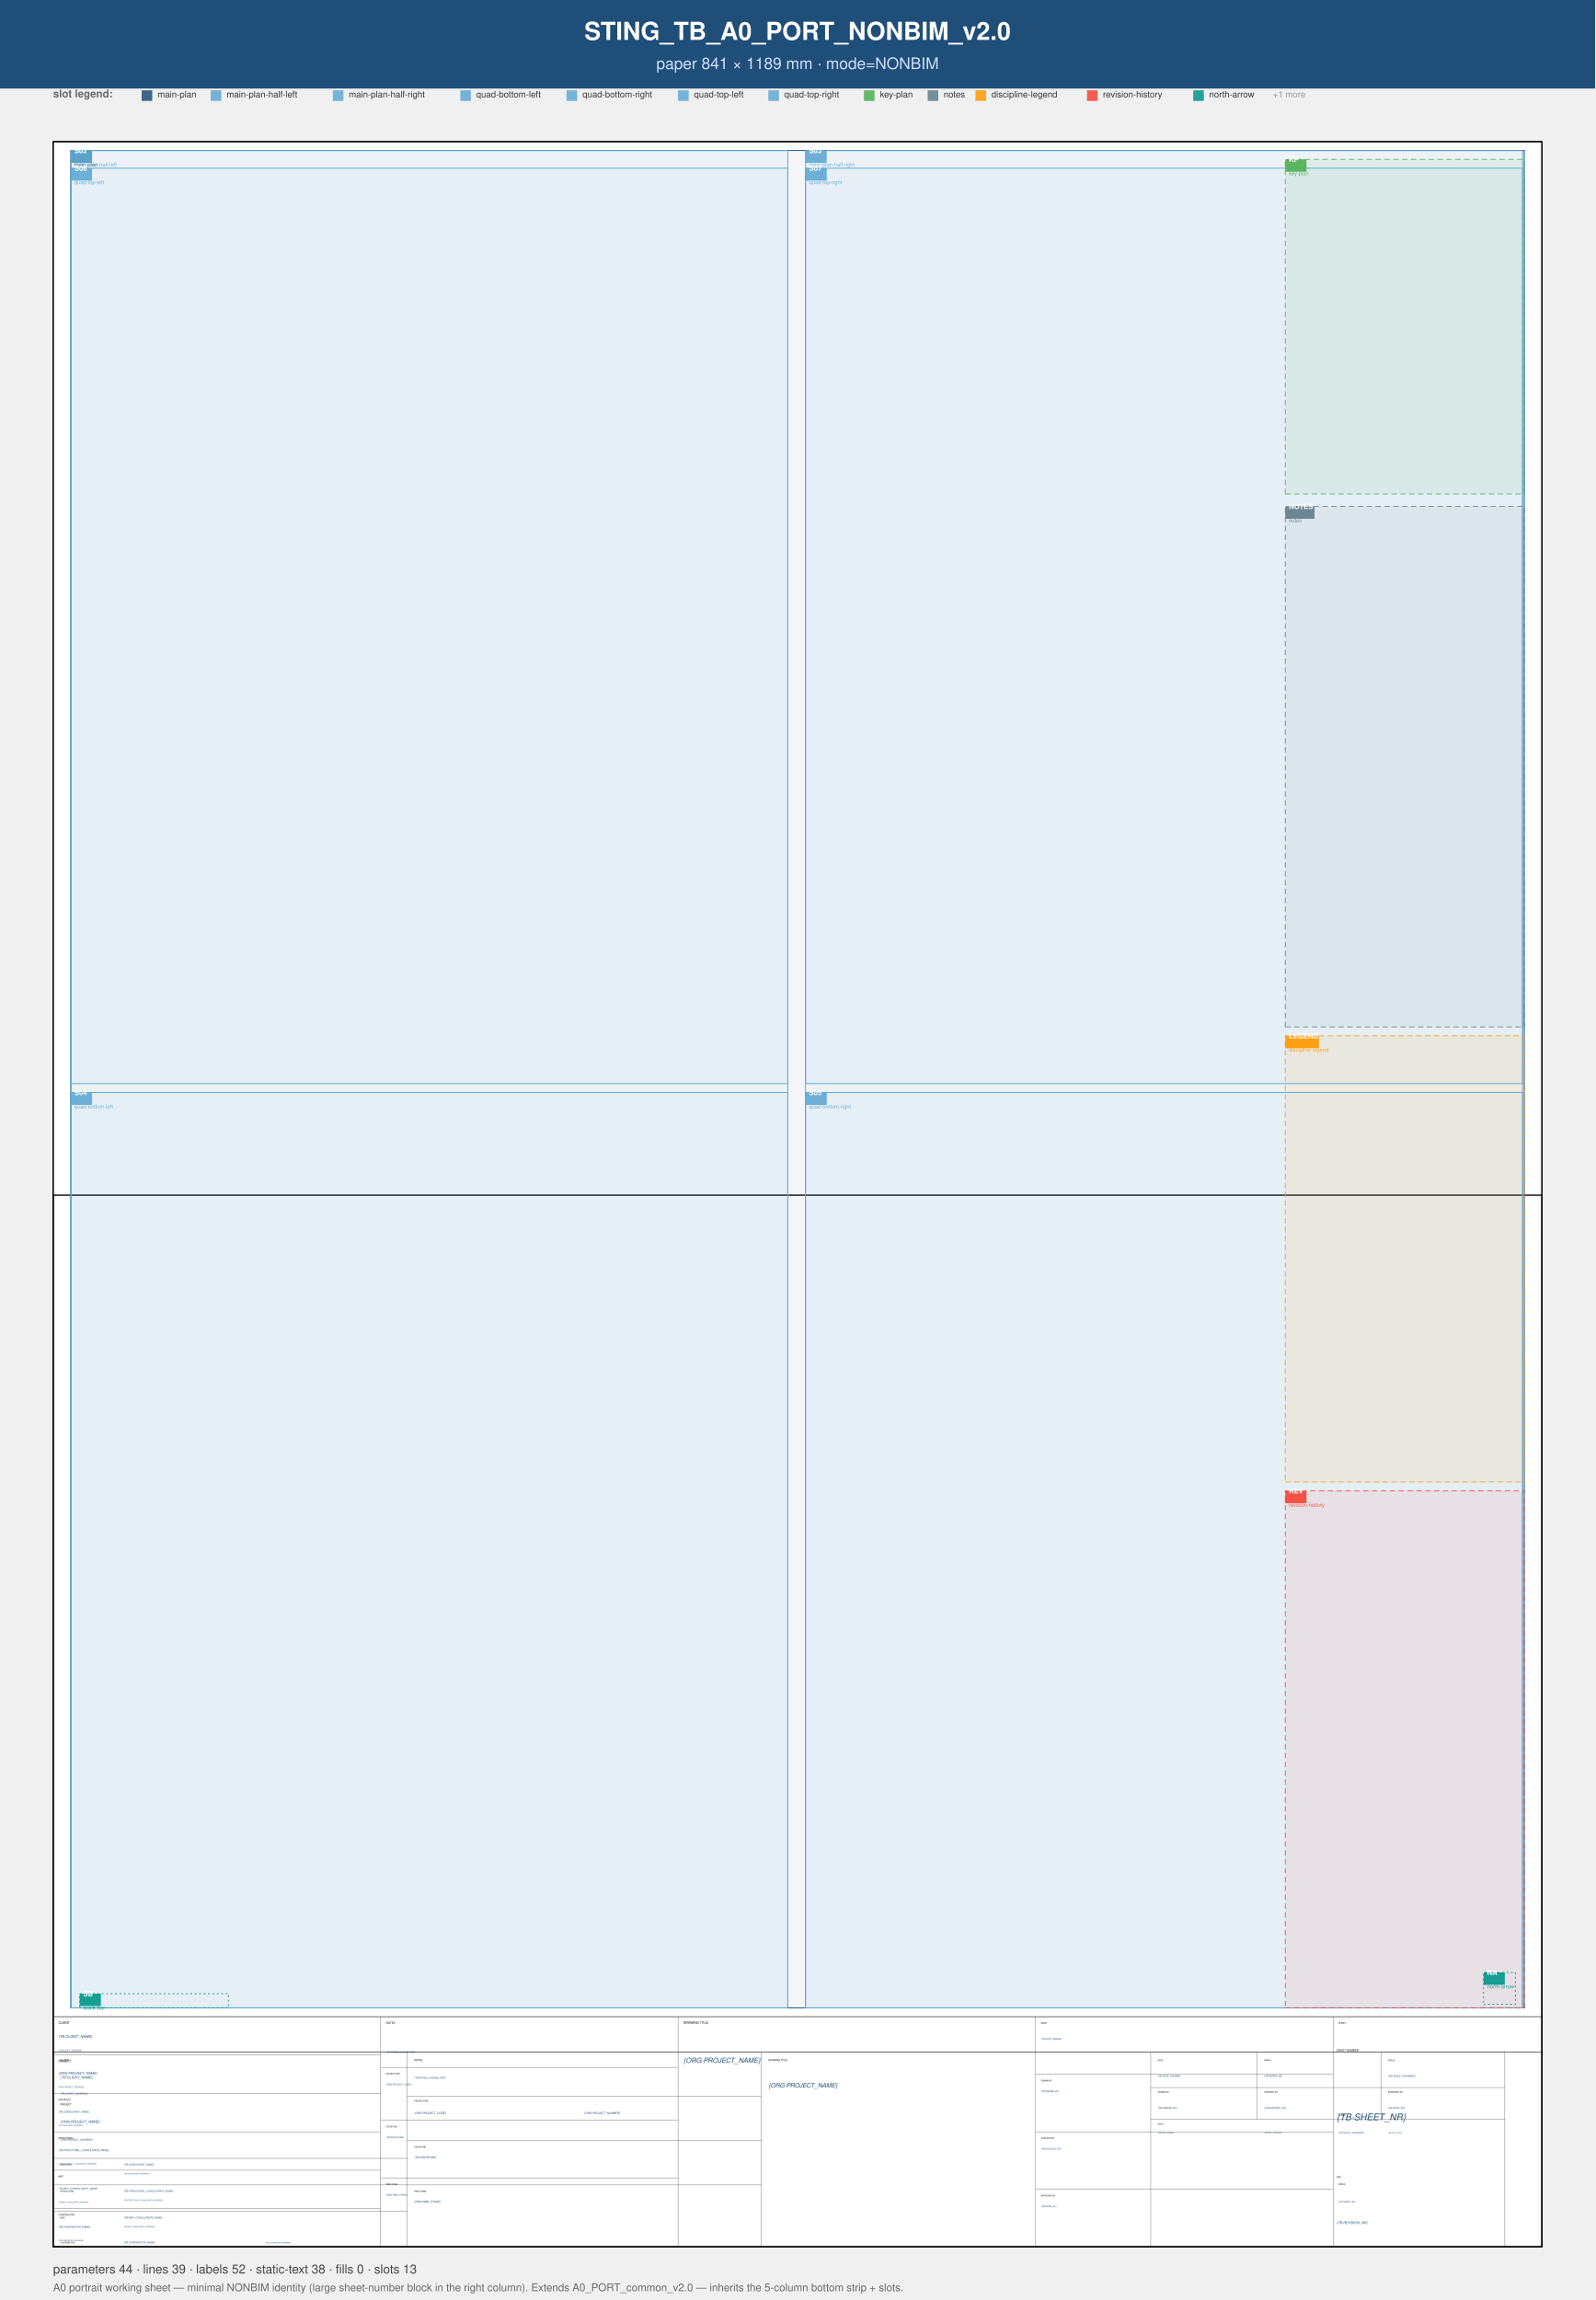
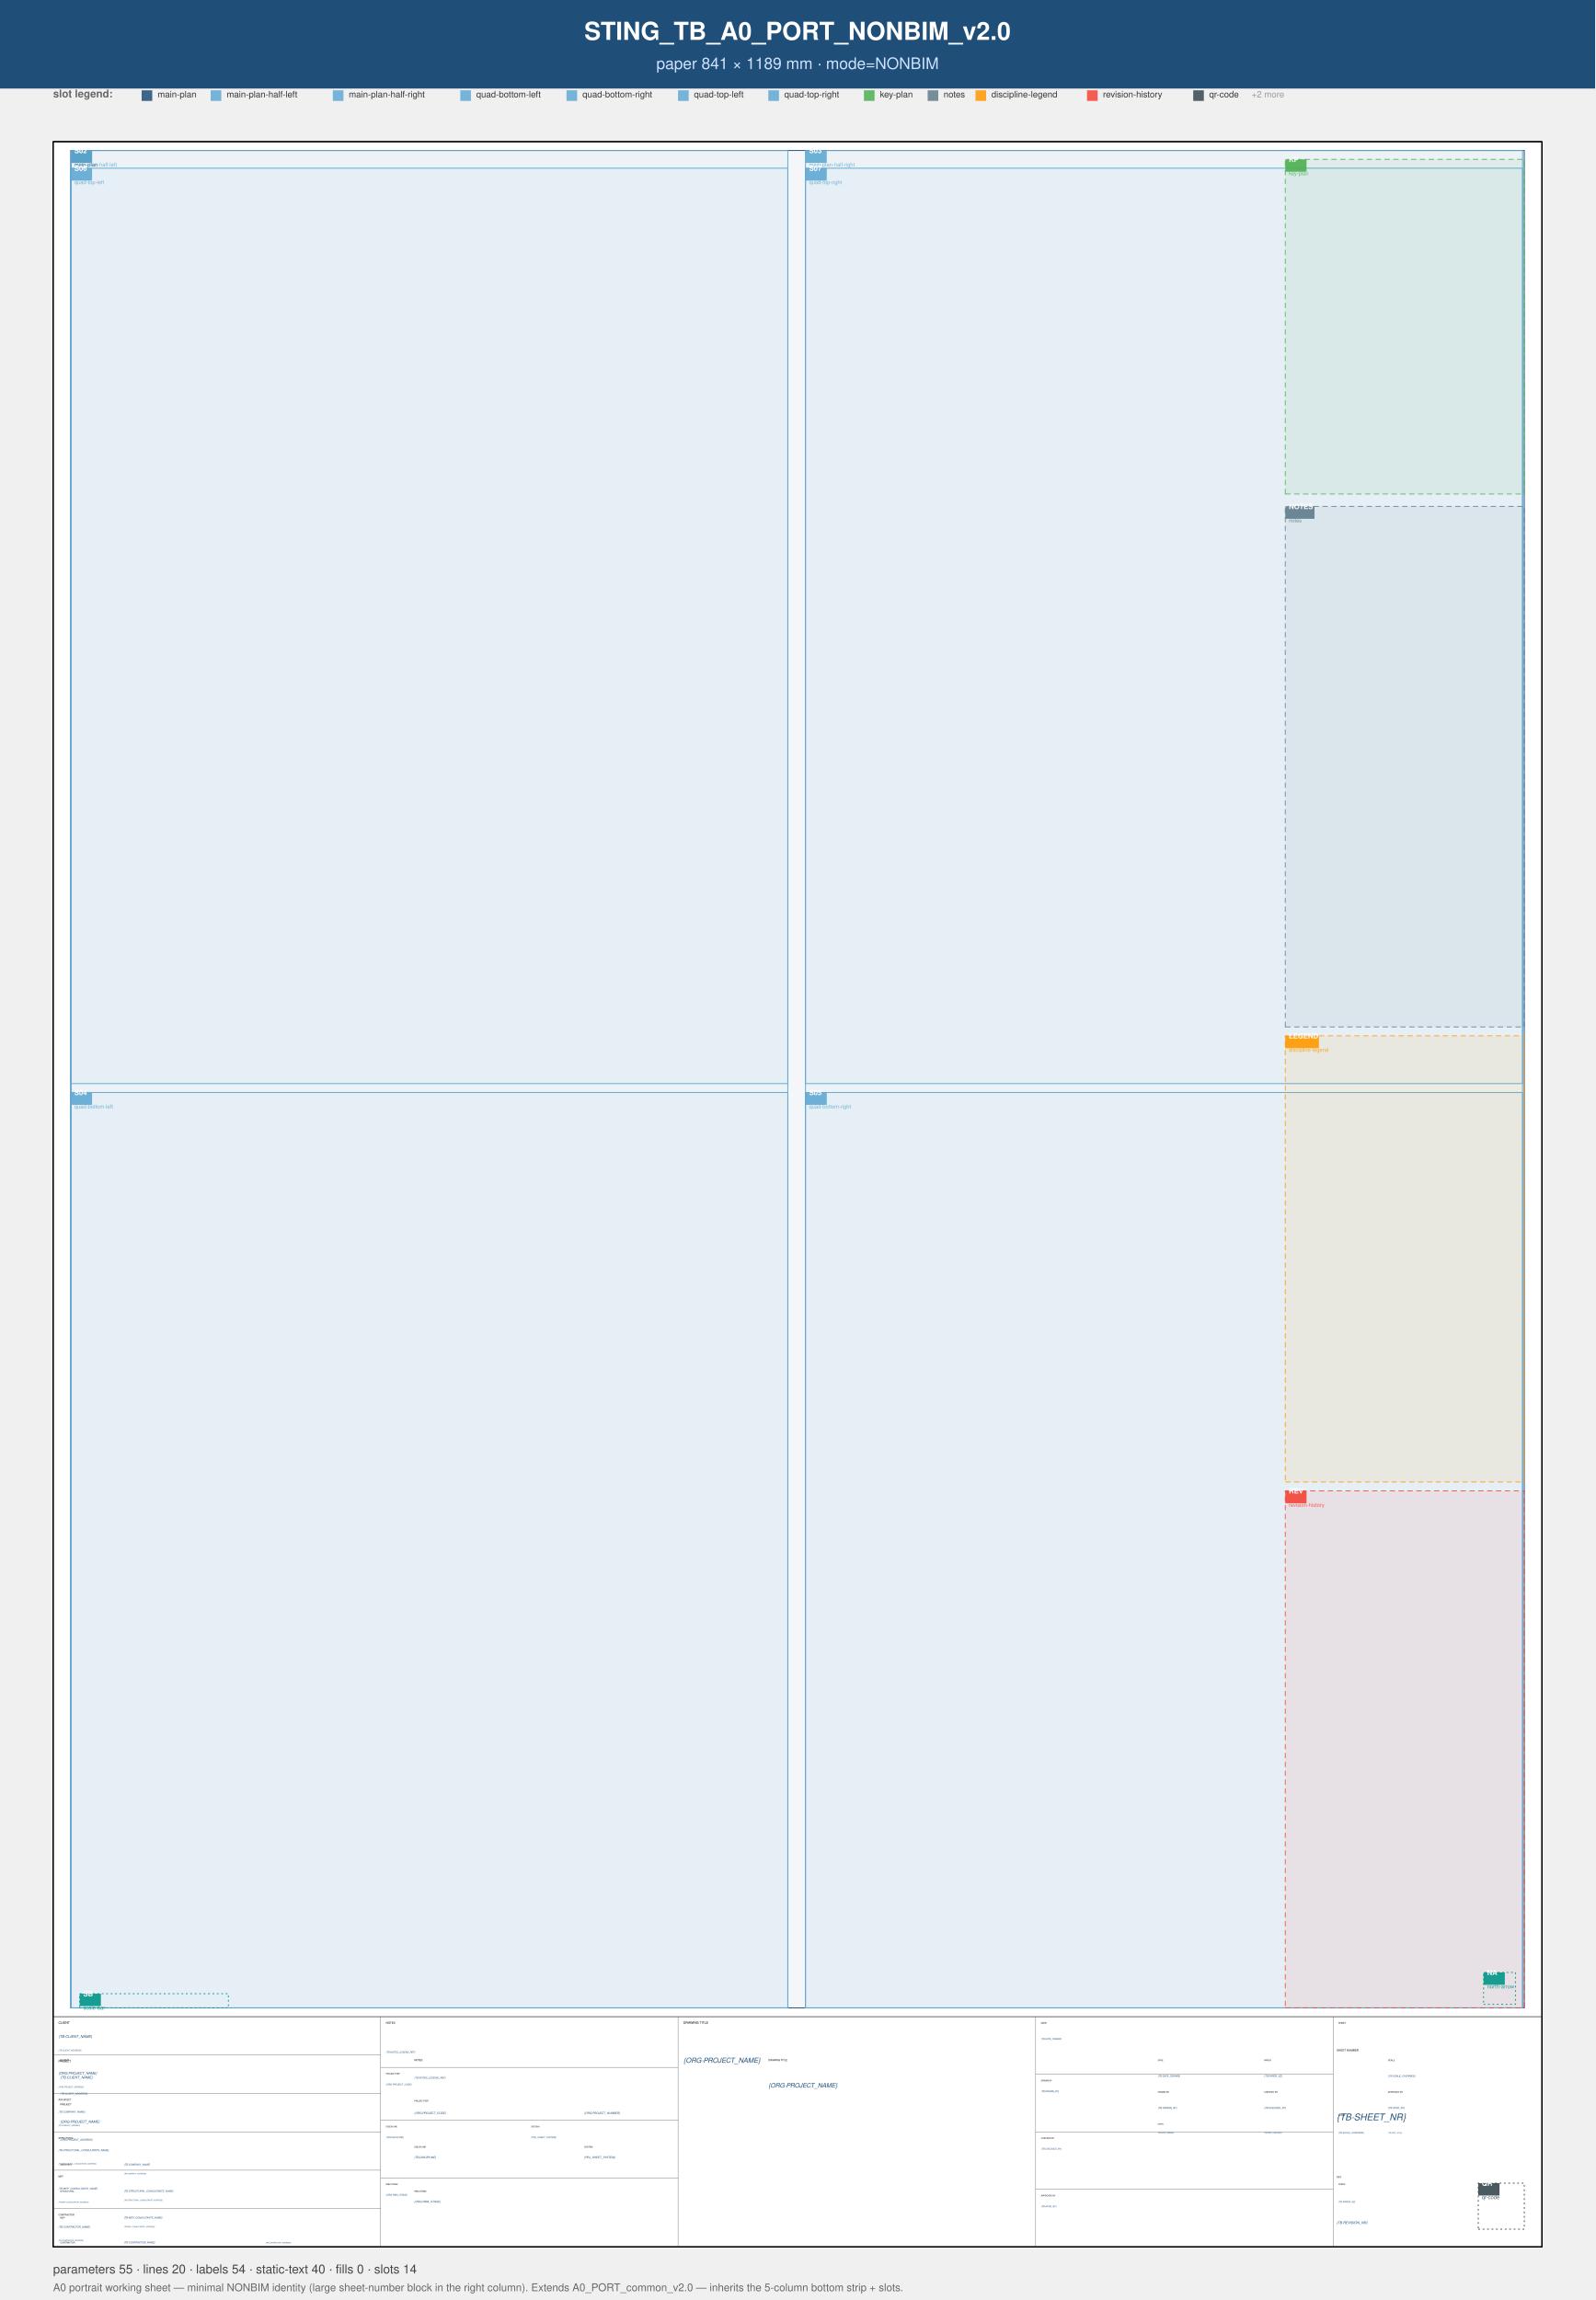
<svg xmlns="http://www.w3.org/2000/svg" viewBox="0 0 901 1299" width="901mm" height="1299mm" style="background:#fafafa;font-family:Helvetica,Arial,sans-serif;">
  <rect x="0" y="0" width="901" height="50" fill="#1F4E79" />
  <text x="450.5" y="22.5" text-anchor="middle" fill="#fff" font-size="14" font-weight="bold">STING_TB_A0_PORT_NONBIM_v2.0</text>
  <text x="450.5" y="39.0" text-anchor="middle" fill="#cfe2ff" font-size="9">paper 841 × 1189 mm   ·   mode=NONBIM</text>
  <g transform="translate(30,1269) scale(1,-1)">
    <rect x="0" y="0" width="841" height="1189" fill="#ffffff" stroke="#1a1a1a" stroke-width="0.6" />
-     <line x1="0" y1="0" x2="841" y2="0" stroke="#000" stroke-width="0.7" />
-     <line x1="841" y1="0" x2="841" y2="594" stroke="#000" stroke-width="0.7" />
-     <line x1="841" y1="594" x2="0" y2="594" stroke="#000" stroke-width="0.7" />
-     <line x1="0" y1="594" x2="0" y2="0" stroke="#000" stroke-width="0.7" />
-     <line x1="0" y1="110" x2="841" y2="110" stroke="#222" stroke-width="0.35" />
-     <line x1="200" y1="0" x2="200" y2="110" stroke="#444" stroke-width="0.18" />
-     <line x1="400" y1="0" x2="400" y2="110" stroke="#444" stroke-width="0.18" />
-     <line x1="620" y1="0" x2="620" y2="110" stroke="#444" stroke-width="0.18" />
-     <line x1="820" y1="0" x2="820" y2="110" stroke="#444" stroke-width="0.18" />
-     <line x1="0" y1="50" x2="200" y2="50" stroke="#444" stroke-width="0.18" />
-     <line x1="0" y1="35" x2="200" y2="35" stroke="#444" stroke-width="0.18" />
-     <line x1="0" y1="20" x2="200" y2="20" stroke="#444" stroke-width="0.18" />
-     <line x1="200" y1="85" x2="400" y2="85" stroke="#444" stroke-width="0.18" />
-     <line x1="200" y1="60" x2="400" y2="60" stroke="#444" stroke-width="0.18" />
-     <line x1="200" y1="35" x2="400" y2="35" stroke="#444" stroke-width="0.18" />
-     <line x1="620" y1="90" x2="820" y2="90" stroke="#444" stroke-width="0.18" />
-     <line x1="620" y1="72" x2="820" y2="72" stroke="#444" stroke-width="0.18" />
-     <line x1="680" y1="72" x2="680" y2="110" stroke="#444" stroke-width="0.18" />
-     <line x1="750" y1="72" x2="750" y2="110" stroke="#444" stroke-width="0.18" />
    <line x1="0" y1="0" x2="841" y2="0" stroke="#000" stroke-width="0.7" />
    <line x1="841" y1="0" x2="841" y2="1189" stroke="#000" stroke-width="0.7" />
    <line x1="841" y1="1189" x2="0" y2="1189" stroke="#000" stroke-width="0.7" />
    <line x1="0" y1="1189" x2="0" y2="0" stroke="#000" stroke-width="0.7" />
    <line x1="0" y1="130" x2="841" y2="130" stroke="#222" stroke-width="0.35" />
    <line x1="185" y1="0" x2="185" y2="130" stroke="#444" stroke-width="0.18" />
    <line x1="353" y1="0" x2="353" y2="130" stroke="#444" stroke-width="0.18" />
    <line x1="555" y1="0" x2="555" y2="130" stroke="#444" stroke-width="0.18" />
    <line x1="723" y1="0" x2="723" y2="130" stroke="#444" stroke-width="0.18" />
    <line x1="0" y1="21.7" x2="185" y2="21.7" stroke="#444" stroke-width="0.18" />
    <line x1="0" y1="43.3" x2="185" y2="43.3" stroke="#444" stroke-width="0.18" />
    <line x1="0" y1="65.0" x2="185" y2="65.0" stroke="#444" stroke-width="0.18" />
    <line x1="0" y1="86.7" x2="185" y2="86.7" stroke="#444" stroke-width="0.18" />
    <line x1="0" y1="108.3" x2="185" y2="108.3" stroke="#444" stroke-width="0.18" />
    <line x1="185" y1="39.0" x2="353" y2="39.0" stroke="#444" stroke-width="0.18" />
    <line x1="185" y1="71.5" x2="353" y2="71.5" stroke="#444" stroke-width="0.18" />
    <line x1="185" y1="101.4" x2="353" y2="101.4" stroke="#444" stroke-width="0.18" />
    <line x1="555" y1="32.5" x2="723" y2="32.5" stroke="#444" stroke-width="0.18" />
    <line x1="555" y1="65.0" x2="723" y2="65.0" stroke="#444" stroke-width="0.18" />
    <line x1="555" y1="97.5" x2="723" y2="97.5" stroke="#444" stroke-width="0.18" />
    <g transform="translate(4,105) scale(1,-1)">
      <text x="0" y="0" font-size="1.4" text-anchor="start" fill="#000">CLIENT</text>
    </g>
    <g transform="translate(4,80) scale(1,-1)">
      <text x="0" y="0" font-size="1.4" text-anchor="start" fill="#000">PROJECT</text>
    </g>
    <g transform="translate(4,46) scale(1,-1)">
      <text x="0" y="0" font-size="1.2" text-anchor="start" fill="#000">ARCHITECT</text>
    </g>
    <g transform="translate(4,31) scale(1,-1)">
      <text x="0" y="0" font-size="1.2" text-anchor="start" fill="#000">STRUCTURAL</text>
    </g>
    <g transform="translate(4,16) scale(1,-1)">
      <text x="0" y="0" font-size="1.2" text-anchor="start" fill="#000">MEP</text>
    </g>
    <g transform="translate(4,2) scale(1,-1)">
      <text x="0" y="0" font-size="1.2" text-anchor="start" fill="#000">CONTRACTOR</text>
    </g>
    <g transform="translate(204,105) scale(1,-1)">
      <text x="0" y="0" font-size="1.4" text-anchor="start" fill="#000">NOTES</text>
    </g>
    <g transform="translate(404,105) scale(1,-1)">
      <text x="0" y="0" font-size="1.4" text-anchor="start" fill="#000">DRAWING TITLE</text>
    </g>
    <g transform="translate(204,82) scale(1,-1)">
      <text x="0" y="0" font-size="1.2" text-anchor="start" fill="#000">PROJECT REF.</text>
    </g>
    <g transform="translate(204,56) scale(1,-1)">
      <text x="0" y="0" font-size="1.2" text-anchor="start" fill="#000">DISCIPLINE</text>
    </g>
    <g transform="translate(204,31) scale(1,-1)">
      <text x="0" y="0" font-size="1.2" text-anchor="start" fill="#000">RIBA STAGE</text>
    </g>
    <g transform="translate(624,105) scale(1,-1)">
      <text x="0" y="0" font-size="1.2" text-anchor="start" fill="#000">DATE</text>
    </g>
    <g transform="translate(684,105) scale(1,-1)">
      <text x="0" y="0" font-size="1.2" text-anchor="start" fill="#000">PAPER</text>
    </g>
    <g transform="translate(754,105) scale(1,-1)">
      <text x="0" y="0" font-size="1.2" text-anchor="start" fill="#000">SCALE</text>
    </g>
    <g transform="translate(624,87) scale(1,-1)">
      <text x="0" y="0" font-size="1.2" text-anchor="start" fill="#000">DRAWN BY</text>
    </g>
    <g transform="translate(684,87) scale(1,-1)">
      <text x="0" y="0" font-size="1.2" text-anchor="start" fill="#000">CHECKED BY</text>
    </g>
    <g transform="translate(754,87) scale(1,-1)">
      <text x="0" y="0" font-size="1.2" text-anchor="start" fill="#000">APPROVED BY</text>
    </g>
    <g transform="translate(624,69) scale(1,-1)">
      <text x="0" y="0" font-size="1.0" text-anchor="start" fill="#000">DATES</text>
    </g>
+     <g transform="translate(300,56) scale(1,-1)">
+       <text x="0" y="0" font-size="1.2" text-anchor="start" fill="#000">SYSTEM</text>
+     </g>
    <g transform="translate(3,126) scale(1,-1)">
      <text x="0" y="0" font-size="1.82" text-anchor="start" fill="#000">CLIENT</text>
    </g>
    <g transform="translate(3,104.3333) scale(1,-1)">
      <text x="0" y="0" font-size="1.56" text-anchor="start" fill="#000">PROJECT</text>
    </g>
    <g transform="translate(3,82.66667) scale(1,-1)">
      <text x="0" y="0" font-size="1.3" text-anchor="start" fill="#000">ARCHITECT</text>
    </g>
    <g transform="translate(3,61.0) scale(1,-1)">
      <text x="0" y="0" font-size="1.3" text-anchor="start" fill="#000">STRUCTURAL</text>
    </g>
    <g transform="translate(3,39.33333) scale(1,-1)">
      <text x="0" y="0" font-size="1.3" text-anchor="start" fill="#000">MEP</text>
    </g>
    <g transform="translate(3,17.66667) scale(1,-1)">
      <text x="0" y="0" font-size="1.3" text-anchor="start" fill="#000">CONTRACTOR</text>
    </g>
    <g transform="translate(188,126) scale(1,-1)">
      <text x="0" y="0" font-size="1.56" text-anchor="start" fill="#000">NOTES</text>
    </g>
    <g transform="translate(188,97.4) scale(1,-1)">
      <text x="0" y="0" font-size="1.17" text-anchor="start" fill="#000">PROJECT REF</text>
    </g>
    <g transform="translate(188,67.5) scale(1,-1)">
      <text x="0" y="0" font-size="1.17" text-anchor="start" fill="#000">DISCIPLINE</text>
    </g>
    <g transform="translate(188,35.0) scale(1,-1)">
      <text x="0" y="0" font-size="1.17" text-anchor="start" fill="#000">RIBA STAGE</text>
    </g>
    <g transform="translate(356,126) scale(1,-1)">
      <text x="0" y="0" font-size="1.82" text-anchor="start" fill="#000">DRAWING TITLE</text>
    </g>
    <g transform="translate(558,126) scale(1,-1)">
      <text x="0" y="0" font-size="1.3" text-anchor="start" fill="#000">DATE</text>
    </g>
    <g transform="translate(558,93.5) scale(1,-1)">
      <text x="0" y="0" font-size="1.17" text-anchor="start" fill="#000">DRAWN BY</text>
    </g>
    <g transform="translate(558,61.0) scale(1,-1)">
      <text x="0" y="0" font-size="1.17" text-anchor="start" fill="#000">CHECKED BY</text>
    </g>
    <g transform="translate(558,28.5) scale(1,-1)">
      <text x="0" y="0" font-size="1.17" text-anchor="start" fill="#000">APPROVED BY</text>
    </g>
    <g transform="translate(726,126) scale(1,-1)">
      <text x="0" y="0" font-size="1.3" text-anchor="start" fill="#000">SHEET</text>
    </g>
    <g transform="translate(726,74.0) scale(1,-1)">
      <text x="0" y="0" font-size="1.17" text-anchor="start" fill="#000">SCALE</text>
    </g>
    <g transform="translate(726,35.0) scale(1,-1)">
      <text x="0" y="0" font-size="1.17" text-anchor="start" fill="#000">PAPER</text>
    </g>
+     <g transform="translate(270,67.5) scale(1,-1)">
+       <text x="0" y="0" font-size="1.17" text-anchor="start" fill="#000">SYSTEM</text>
+     </g>
    <g transform="translate(725,110.5) scale(1,-1)">
      <text x="0" y="0" font-size="1.56" text-anchor="start" fill="#000">SHEET NUMBER</text>
    </g>
    <g transform="translate(725,39.0) scale(1,-1)">
      <text x="0" y="0" font-size="1.3" text-anchor="start" fill="#000">REV</text>
    </g>
    <g transform="translate(4,95) scale(1,-1)">
      <text x="0" y="0" font-size="2.0" text-anchor="start" fill="#1F4E79" font-style="italic">{TB·CLIENT_NAME}</text>
    </g>
    <g transform="translate(4,86) scale(1,-1)">
      <text x="0" y="0" font-size="1.4" text-anchor="start" fill="#1F4E79" font-style="italic">{TB·CLIENT_ADDRESS}</text>
    </g>
    <g transform="translate(4,70) scale(1,-1)">
      <text x="0" y="0" font-size="2.0" text-anchor="start" fill="#1F4E79" font-style="italic">{ORG·PROJECT_NAME}</text>
    </g>
    <g transform="translate(4,60) scale(1,-1)">
      <text x="0" y="0" font-size="1.4" text-anchor="start" fill="#1F4E79" font-style="italic">{ORG·PROJECT_ADDRESS}</text>
    </g>
    <g transform="translate(40,46) scale(1,-1)">
-       <text x="0" y="0" font-size="1.4" text-anchor="start" fill="#1F4E79" font-style="italic">{TB·CONSULTANT_NAME}</text>
+       <text x="0" y="0" font-size="1.4" text-anchor="start" fill="#1F4E79" font-style="italic">{TB·COMPANY_NAME}</text>
    </g>
    <g transform="translate(40,41) scale(1,-1)">
-       <text x="0" y="0" font-size="1.0" text-anchor="start" fill="#1F4E79" font-style="italic">{TB·CONSULTANT_ADDRESS}</text>
+       <text x="0" y="0" font-size="1.0" text-anchor="start" fill="#1F4E79" font-style="italic">{TB·COMPANY_ADDRESS}</text>
    </g>
    <g transform="translate(40,31) scale(1,-1)">
      <text x="0" y="0" font-size="1.4" text-anchor="start" fill="#1F4E79" font-style="italic">{TB·STRUCTURAL_CONSULTANTS_NAME}</text>
    </g>
    <g transform="translate(40,26) scale(1,-1)">
      <text x="0" y="0" font-size="1.0" text-anchor="start" fill="#1F4E79" font-style="italic">{TB·STRUCTURAL_CONSULTANTS_ADDRESS}</text>
    </g>
    <g transform="translate(40,16) scale(1,-1)">
      <text x="0" y="0" font-size="1.4" text-anchor="start" fill="#1F4E79" font-style="italic">{TB·MEP_CONSULTANTS_NAME}</text>
    </g>
    <g transform="translate(40,11) scale(1,-1)">
      <text x="0" y="0" font-size="1.0" text-anchor="start" fill="#1F4E79" font-style="italic">{TB·MEP_CONSULTANTS_ADDRESS}</text>
    </g>
    <g transform="translate(40,2) scale(1,-1)">
      <text x="0" y="0" font-size="1.4" text-anchor="start" fill="#1F4E79" font-style="italic">{TB·CONTRACTOR_NAME}</text>
    </g>
    <g transform="translate(120,2) scale(1,-1)">
      <text x="0" y="0" font-size="1.0" text-anchor="start" fill="#1F4E79" font-style="italic">{TB·CONTRACTOR_ADDRESS}</text>
    </g>
    <g transform="translate(204,75) scale(1,-1)">
      <text x="0" y="0" font-size="1.6" text-anchor="start" fill="#1F4E79" font-style="italic">{ORG·PROJECT_CODE}</text>
    </g>
    <g transform="translate(300,75) scale(1,-1)">
      <text x="0" y="0" font-size="1.6" text-anchor="start" fill="#1F4E79" font-style="italic">{ORG·PROJECT_NUMBER}</text>
    </g>
    <g transform="translate(204,50) scale(1,-1)">
      <text x="0" y="0" font-size="1.6" text-anchor="start" fill="#1F4E79" font-style="italic">{TB·DISCIPLINE}</text>
    </g>
    <g transform="translate(204,25) scale(1,-1)">
      <text x="0" y="0" font-size="1.6" text-anchor="start" fill="#1F4E79" font-style="italic">{ORG·RIBA_STAGE}</text>
    </g>
    <g transform="translate(204,95) scale(1,-1)">
      <text x="0" y="0" font-size="1.4" text-anchor="start" fill="#1F4E79" font-style="italic">{TB·NOTES_LEGEND_REF}</text>
    </g>
    <g transform="translate(404,90) scale(1,-1)">
      <text x="0" y="0" font-size="3.5" text-anchor="start" fill="#1F4E79" font-style="italic">{ORG·PROJECT_NAME}</text>
    </g>
    <g transform="translate(624,96) scale(1,-1)">
      <text x="0" y="0" font-size="1.4" text-anchor="start" fill="#1F4E79" font-style="italic">{TB·DATE_DRAWN}</text>
    </g>
    <g transform="translate(684,96) scale(1,-1)">
      <text x="0" y="0" font-size="1.4" text-anchor="start" fill="#1F4E79" font-style="italic">{TB·PAPER_SZ}</text>
    </g>
    <g transform="translate(754,96) scale(1,-1)">
      <text x="0" y="0" font-size="1.4" text-anchor="start" fill="#1F4E79" font-style="italic">{TB·SCALE_OVERRIDE}</text>
    </g>
    <g transform="translate(624,78) scale(1,-1)">
      <text x="0" y="0" font-size="1.4" text-anchor="start" fill="#1F4E79" font-style="italic">{TB·DRAWN_BY}</text>
    </g>
    <g transform="translate(684,78) scale(1,-1)">
      <text x="0" y="0" font-size="1.4" text-anchor="start" fill="#1F4E79" font-style="italic">{TB·CHECKED_BY}</text>
    </g>
    <g transform="translate(754,78) scale(1,-1)">
      <text x="0" y="0" font-size="1.4" text-anchor="start" fill="#1F4E79" font-style="italic">{TB·APVD_BY}</text>
    </g>
    <g transform="translate(624,64) scale(1,-1)">
      <text x="0" y="0" font-size="1.0" text-anchor="start" fill="#1F4E79" font-style="italic">{TB·DATE_DRAWN}</text>
    </g>
    <g transform="translate(684,64) scale(1,-1)">
      <text x="0" y="0" font-size="1.0" text-anchor="start" fill="#1F4E79" font-style="italic">{TB·DATE_CHECKED}</text>
    </g>
    <g transform="translate(754,64) scale(1,-1)">
      <text x="0" y="0" font-size="1.0" text-anchor="start" fill="#1F4E79" font-style="italic">{TB·DATE_APVD}</text>
    </g>
+     <g transform="translate(300,50) scale(1,-1)">
+       <text x="0" y="0" font-size="1.6" text-anchor="start" fill="#1F4E79" font-style="italic">{PRJ_SHEET_SYSTEM}</text>
+     </g>
    <g transform="translate(3,118.0833) scale(1,-1)">
      <text x="0" y="0" font-size="2.08" text-anchor="start" fill="#1F4E79" font-style="italic">{TB·CLIENT_NAME}</text>
    </g>
    <g transform="translate(3,110.5833) scale(1,-1)">
      <text x="0" y="0" font-size="1.17" text-anchor="start" fill="#1F4E79" font-style="italic">{TB·CLIENT_ADDRESS}</text>
    </g>
    <g transform="translate(3,97.41667) scale(1,-1)">
      <text x="0" y="0" font-size="1.95" text-anchor="start" fill="#1F4E79" font-style="italic">{ORG·PROJECT_NAME}</text>
    </g>
    <g transform="translate(3,89.91667) scale(1,-1)">
      <text x="0" y="0" font-size="1.1" text-anchor="start" fill="#1F4E79" font-style="italic">{ORG·PROJECT_ADDRESS}</text>
    </g>
    <g transform="translate(3,75.75) scale(1,-1)">
-       <text x="0" y="0" font-size="1.43" text-anchor="start" fill="#1F4E79" font-style="italic">{TB·CONSULTANT_NAME}</text>
+       <text x="0" y="0" font-size="1.43" text-anchor="start" fill="#1F4E79" font-style="italic">{TB·COMPANY_NAME}</text>
    </g>
    <g transform="translate(3,68.25) scale(1,-1)">
-       <text x="0" y="0" font-size="0.98" text-anchor="start" fill="#1F4E79" font-style="italic">{TB·CONSULTANT_ADDRESS}</text>
+       <text x="0" y="0" font-size="0.98" text-anchor="start" fill="#1F4E79" font-style="italic">{TB·COMPANY_ADDRESS}</text>
    </g>
    <g transform="translate(3,54.08333) scale(1,-1)">
      <text x="0" y="0" font-size="1.43" text-anchor="start" fill="#1F4E79" font-style="italic">{TB·STRUCTURAL_CONSULTANTS_NAME}</text>
    </g>
    <g transform="translate(3,46.58333) scale(1,-1)">
      <text x="0" y="0" font-size="0.98" text-anchor="start" fill="#1F4E79" font-style="italic">{TB·STRUCTURAL_CONSULTANTS_ADDRESS}</text>
    </g>
    <g transform="translate(3,32.41667) scale(1,-1)">
      <text x="0" y="0" font-size="1.43" text-anchor="start" fill="#1F4E79" font-style="italic">{TB·MEP_CONSULTANTS_NAME}</text>
    </g>
    <g transform="translate(3,24.91667) scale(1,-1)">
      <text x="0" y="0" font-size="0.98" text-anchor="start" fill="#1F4E79" font-style="italic">{TB·MEP_CONSULTANTS_ADDRESS}</text>
    </g>
    <g transform="translate(3,10.75) scale(1,-1)">
      <text x="0" y="0" font-size="1.43" text-anchor="start" fill="#1F4E79" font-style="italic">{TB·CONTRACTOR_NAME}</text>
    </g>
    <g transform="translate(3,3.25) scale(1,-1)">
      <text x="0" y="0" font-size="0.98" text-anchor="start" fill="#1F4E79" font-style="italic">{TB·CONTRACTOR_ADDRESS}</text>
    </g>
    <g transform="translate(188,109.5) scale(1,-1)">
      <text x="0" y="0" font-size="1.3" text-anchor="start" fill="#1F4E79" font-style="italic">{TB·NOTES_LEGEND_REF}</text>
    </g>
    <g transform="translate(188,91.3) scale(1,-1)">
      <text x="0" y="0" font-size="1.3" text-anchor="start" fill="#1F4E79" font-style="italic">{ORG·PROJECT_CODE}</text>
    </g>
    <g transform="translate(188,61.4) scale(1,-1)">
      <text x="0" y="0" font-size="1.3" text-anchor="start" fill="#1F4E79" font-style="italic">{TB·DISCIPLINE}</text>
    </g>
    <g transform="translate(188,28.9) scale(1,-1)">
      <text x="0" y="0" font-size="1.3" text-anchor="start" fill="#1F4E79" font-style="italic">{ORG·RIBA_STAGE}</text>
    </g>
    <g transform="translate(356,104.0) scale(1,-1)">
      <text x="0" y="0" font-size="3.9" text-anchor="start" fill="#1F4E79" font-style="italic">{ORG·PROJECT_NAME}</text>
    </g>
    <g transform="translate(558,117.0) scale(1,-1)">
      <text x="0" y="0" font-size="1.3" text-anchor="start" fill="#1F4E79" font-style="italic">{TB·DATE_DRAWN}</text>
    </g>
    <g transform="translate(558,87.4) scale(1,-1)">
      <text x="0" y="0" font-size="1.3" text-anchor="start" fill="#1F4E79" font-style="italic">{TB·DRAWN_BY}</text>
    </g>
    <g transform="translate(558,54.9) scale(1,-1)">
      <text x="0" y="0" font-size="1.3" text-anchor="start" fill="#1F4E79" font-style="italic">{TB·CHECKED_BY}</text>
    </g>
    <g transform="translate(558,22.4) scale(1,-1)">
      <text x="0" y="0" font-size="1.3" text-anchor="start" fill="#1F4E79" font-style="italic">{TB·APVD_BY}</text>
    </g>
    <g transform="translate(726,64.0) scale(1,-1)">
      <text x="0" y="0" font-size="1.3" text-anchor="start" fill="#1F4E79" font-style="italic">{TB·SCALE_OVERRIDE}</text>
    </g>
    <g transform="translate(726,25.0) scale(1,-1)">
      <text x="0" y="0" font-size="1.3" text-anchor="start" fill="#1F4E79" font-style="italic">{TB·PAPER_SZ}</text>
+     </g>
+     <g transform="translate(270,61.4) scale(1,-1)">
+       <text x="0" y="0" font-size="1.3" text-anchor="start" fill="#1F4E79" font-style="italic">{PRJ_SHEET_SYSTEM}</text>
    </g>
    <g transform="translate(725,71.5) scale(1,-1)">
      <text x="0" y="0" font-size="5.2" text-anchor="start" fill="#1F4E79" font-style="italic">{TB·SHEET_NR}</text>
    </g>
    <g transform="translate(725,13.0) scale(1,-1)">
      <text x="0" y="0" font-size="1.95" text-anchor="start" fill="#1F4E79" font-style="italic">{TB·REVISION_NR}</text>
    </g>
    <rect x="10" y="135" width="821" height="1049" fill="#1F4E79" fill-opacity="0.05" stroke="#1F4E79" stroke-width="0.5" stroke-dasharray="" opacity="1.0" />
    <rect x="10" y="1177" width="12" height="7" fill="#1F4E79" opacity="0.9" />
    <g transform="translate(12,1182.5) scale(1,-1)">
      <text x="0" y="0" font-size="4" font-weight="bold" fill="#fff">S01</text>
    </g>
    <g transform="translate(12,1175) scale(1,-1)">
      <text x="0" y="0" font-size="3" fill="#1F4E79" opacity="0.85">main-plan</text>
    </g>
    <rect x="10" y="135" width="405" height="1049" fill="#5fa8d3" fill-opacity="0.05" stroke="#5fa8d3" stroke-width="0.5" stroke-dasharray="" opacity="1.0" />
    <rect x="10" y="1177" width="12" height="7" fill="#5fa8d3" opacity="0.9" />
    <g transform="translate(12,1182.5) scale(1,-1)">
      <text x="0" y="0" font-size="4" font-weight="bold" fill="#fff">S02</text>
    </g>
    <g transform="translate(12,1175) scale(1,-1)">
      <text x="0" y="0" font-size="3" fill="#5fa8d3" opacity="0.85">main-plan-half-left</text>
    </g>
    <rect x="425" y="135" width="405" height="1049" fill="#5fa8d3" fill-opacity="0.05" stroke="#5fa8d3" stroke-width="0.5" stroke-dasharray="" opacity="1.0" />
    <rect x="425" y="1177" width="12" height="7" fill="#5fa8d3" opacity="0.9" />
    <g transform="translate(427,1182.5) scale(1,-1)">
      <text x="0" y="0" font-size="4" font-weight="bold" fill="#fff">S03</text>
    </g>
    <g transform="translate(427,1175) scale(1,-1)">
      <text x="0" y="0" font-size="3" fill="#5fa8d3" opacity="0.85">main-plan-half-right</text>
    </g>
    <rect x="10" y="135" width="405" height="517" fill="#5fa8d3" fill-opacity="0.05" stroke="#5fa8d3" stroke-width="0.5" stroke-dasharray="" opacity="1.0" />
    <rect x="10" y="645" width="12" height="7" fill="#5fa8d3" opacity="0.9" />
    <g transform="translate(12,650.5) scale(1,-1)">
      <text x="0" y="0" font-size="4" font-weight="bold" fill="#fff">S04</text>
    </g>
    <g transform="translate(12,643) scale(1,-1)">
      <text x="0" y="0" font-size="3" fill="#5fa8d3" opacity="0.85">quad-bottom-left</text>
    </g>
    <rect x="425" y="135" width="405" height="517" fill="#5fa8d3" fill-opacity="0.05" stroke="#5fa8d3" stroke-width="0.5" stroke-dasharray="" opacity="1.0" />
    <rect x="425" y="645" width="12" height="7" fill="#5fa8d3" opacity="0.9" />
    <g transform="translate(427,650.5) scale(1,-1)">
      <text x="0" y="0" font-size="4" font-weight="bold" fill="#fff">S05</text>
    </g>
    <g transform="translate(427,643) scale(1,-1)">
      <text x="0" y="0" font-size="3" fill="#5fa8d3" opacity="0.85">quad-bottom-right</text>
    </g>
    <rect x="10" y="657" width="405" height="517" fill="#5fa8d3" fill-opacity="0.05" stroke="#5fa8d3" stroke-width="0.5" stroke-dasharray="" opacity="1.0" />
    <rect x="10" y="1167" width="12" height="7" fill="#5fa8d3" opacity="0.9" />
    <g transform="translate(12,1172.5) scale(1,-1)">
      <text x="0" y="0" font-size="4" font-weight="bold" fill="#fff">S06</text>
    </g>
    <g transform="translate(12,1165) scale(1,-1)">
      <text x="0" y="0" font-size="3" fill="#5fa8d3" opacity="0.85">quad-top-left</text>
    </g>
    <rect x="425" y="657" width="405" height="517" fill="#5fa8d3" fill-opacity="0.05" stroke="#5fa8d3" stroke-width="0.5" stroke-dasharray="" opacity="1.0" />
    <rect x="425" y="1167" width="12" height="7" fill="#5fa8d3" opacity="0.9" />
    <g transform="translate(427,1172.5) scale(1,-1)">
      <text x="0" y="0" font-size="4" font-weight="bold" fill="#fff">S07</text>
    </g>
    <g transform="translate(427,1165) scale(1,-1)">
      <text x="0" y="0" font-size="3" fill="#5fa8d3" opacity="0.85">quad-top-right</text>
    </g>
    <rect x="696" y="990" width="135" height="189" fill="#4CAF50" fill-opacity="0.10" stroke="#4CAF50" stroke-width="0.5" stroke-dasharray="3,2" opacity="0.85" />
    <rect x="696" y="1172" width="12" height="7" fill="#4CAF50" opacity="0.9" />
    <g transform="translate(698,1177.5) scale(1,-1)">
      <text x="0" y="0" font-size="4" font-weight="bold" fill="#fff">KP</text>
    </g>
    <g transform="translate(698,1170) scale(1,-1)">
      <text x="0" y="0" font-size="3" fill="#4CAF50" opacity="0.85">key-plan</text>
    </g>
    <rect x="696" y="689" width="135" height="294" fill="#607D8B" fill-opacity="0.10" stroke="#607D8B" stroke-width="0.5" stroke-dasharray="3,2" opacity="0.85" />
    <rect x="696" y="976" width="16.5" height="7" fill="#607D8B" opacity="0.9" />
    <g transform="translate(698,981.5) scale(1,-1)">
      <text x="0" y="0" font-size="4" font-weight="bold" fill="#fff">NOTES</text>
    </g>
    <g transform="translate(698,974) scale(1,-1)">
      <text x="0" y="0" font-size="3" fill="#607D8B" opacity="0.85">notes</text>
    </g>
    <rect x="696" y="432" width="135" height="252" fill="#FF9800" fill-opacity="0.10" stroke="#FF9800" stroke-width="0.5" stroke-dasharray="3,2" opacity="0.85" />
    <rect x="696" y="677" width="19.0" height="7" fill="#FF9800" opacity="0.9" />
    <g transform="translate(698,682.5) scale(1,-1)">
      <text x="0" y="0" font-size="4" font-weight="bold" fill="#fff">LEGEND</text>
    </g>
    <g transform="translate(698,675) scale(1,-1)">
      <text x="0" y="0" font-size="3" fill="#FF9800" opacity="0.85">discipline-legend</text>
    </g>
    <rect x="696" y="135" width="135" height="292" fill="#F44336" fill-opacity="0.10" stroke="#F44336" stroke-width="0.5" stroke-dasharray="3,2" opacity="0.85" />
    <rect x="696" y="420" width="12" height="7" fill="#F44336" opacity="0.9" />
    <g transform="translate(698,425.5) scale(1,-1)">
      <text x="0" y="0" font-size="4" font-weight="bold" fill="#fff">REV</text>
    </g>
    <g transform="translate(698,418) scale(1,-1)">
      <text x="0" y="0" font-size="3" fill="#F44336" opacity="0.85">revision-history</text>
+     </g>
+     <rect x="805" y="10" width="26" height="26" fill="#37474F" fill-opacity="0.0" stroke="#37474F" stroke-width="0.5" stroke-dasharray="1,1.5" opacity="0.95" />
+     <rect x="805" y="29" width="12" height="7" fill="#37474F" opacity="0.9" />
+     <g transform="translate(807,34.5) scale(1,-1)">
+       <text x="0" y="0" font-size="4" font-weight="bold" fill="#fff">QR</text>
+     </g>
+     <g transform="translate(807,27) scale(1,-1)">
+       <text x="0" y="0" font-size="3" fill="#37474F" opacity="0.85">qr-code</text>
    </g>
    <rect x="808" y="137" width="18" height="18" fill="#009688" fill-opacity="0.0" stroke="#009688" stroke-width="0.5" stroke-dasharray="1,1.5" opacity="0.95" />
    <rect x="808" y="148" width="12" height="7" fill="#009688" opacity="0.9" />
    <g transform="translate(810,153.5) scale(1,-1)">
      <text x="0" y="0" font-size="4" font-weight="bold" fill="#fff">NA</text>
    </g>
    <g transform="translate(810,146) scale(1,-1)">
      <text x="0" y="0" font-size="3" fill="#009688" opacity="0.85">north-arrow</text>
    </g>
    <rect x="15" y="135" width="84" height="8" fill="#009688" fill-opacity="0.0" stroke="#009688" stroke-width="0.5" stroke-dasharray="1,1.5" opacity="0.95" />
    <rect x="15" y="136" width="12" height="7" fill="#009688" opacity="0.9" />
    <g transform="translate(17,141.5) scale(1,-1)">
      <text x="0" y="0" font-size="4" font-weight="bold" fill="#fff">SB</text>
    </g>
    <g transform="translate(17,134) scale(1,-1)">
      <text x="0" y="0" font-size="3" fill="#009688" opacity="0.85">scale-bar</text>
    </g>
  </g>
  <text x="30" y="55" font-size="6" fill="#666" font-weight="bold">slot legend:</text>
  <rect x="80" y="51" width="6" height="6" fill="#1F4E79" opacity="0.85" />
  <text x="89" y="55" font-size="5" fill="#333">main-plan</text>
  <rect x="119" y="51" width="6" height="6" fill="#5fa8d3" opacity="0.85" />
  <text x="128" y="55" font-size="5" fill="#333">main-plan-half-left</text>
  <rect x="188" y="51" width="6" height="6" fill="#5fa8d3" opacity="0.85" />
  <text x="197" y="55" font-size="5" fill="#333">main-plan-half-right</text>
  <rect x="260" y="51" width="6" height="6" fill="#5fa8d3" opacity="0.85" />
  <text x="269" y="55" font-size="5" fill="#333">quad-bottom-left</text>
  <rect x="320" y="51" width="6" height="6" fill="#5fa8d3" opacity="0.85" />
  <text x="329" y="55" font-size="5" fill="#333">quad-bottom-right</text>
  <rect x="383" y="51" width="6" height="6" fill="#5fa8d3" opacity="0.85" />
  <text x="392" y="55" font-size="5" fill="#333">quad-top-left</text>
  <rect x="434" y="51" width="6" height="6" fill="#5fa8d3" opacity="0.85" />
  <text x="443" y="55" font-size="5" fill="#333">quad-top-right</text>
  <rect x="488" y="51" width="6" height="6" fill="#4CAF50" opacity="0.85" />
  <text x="497" y="55" font-size="5" fill="#333">key-plan</text>
  <rect x="524" y="51" width="6" height="6" fill="#607D8B" opacity="0.85" />
  <text x="533" y="55" font-size="5" fill="#333">notes</text>
  <rect x="551" y="51" width="6" height="6" fill="#FF9800" opacity="0.85" />
  <text x="560" y="55" font-size="5" fill="#333">discipline-legend</text>
  <rect x="614" y="51" width="6" height="6" fill="#F44336" opacity="0.85" />
  <text x="623" y="55" font-size="5" fill="#333">revision-history</text>
-   <rect x="674" y="51" width="6" height="6" fill="#009688" opacity="0.85" />
-   <text x="683" y="55" font-size="5" fill="#333">north-arrow</text>
-   <text x="719" y="55" font-size="5" fill="#999">+1 more</text>
-   <text x="30" y="1284.0" font-size="7" fill="#444">parameters 44  ·  lines 39  ·  labels 52  ·  static-text 38  ·  fills 0  ·  slots 13</text>
+   <rect x="674" y="51" width="6" height="6" fill="#37474F" opacity="0.85" />
+   <text x="683" y="55" font-size="5" fill="#333">qr-code</text>
+   <text x="707" y="55" font-size="5" fill="#999">+2 more</text>
+   <text x="30" y="1284.0" font-size="7" fill="#444">parameters 55  ·  lines 20  ·  labels 54  ·  static-text 40  ·  fills 0  ·  slots 14</text>
  <text x="30" y="1294.0" font-size="6" fill="#666">A0 portrait working sheet — minimal NONBIM identity (large sheet-number block in the right column). Extends A0_PORT_common_v2.0 — inherits the 5-column bottom strip + slots.</text>
</svg>
